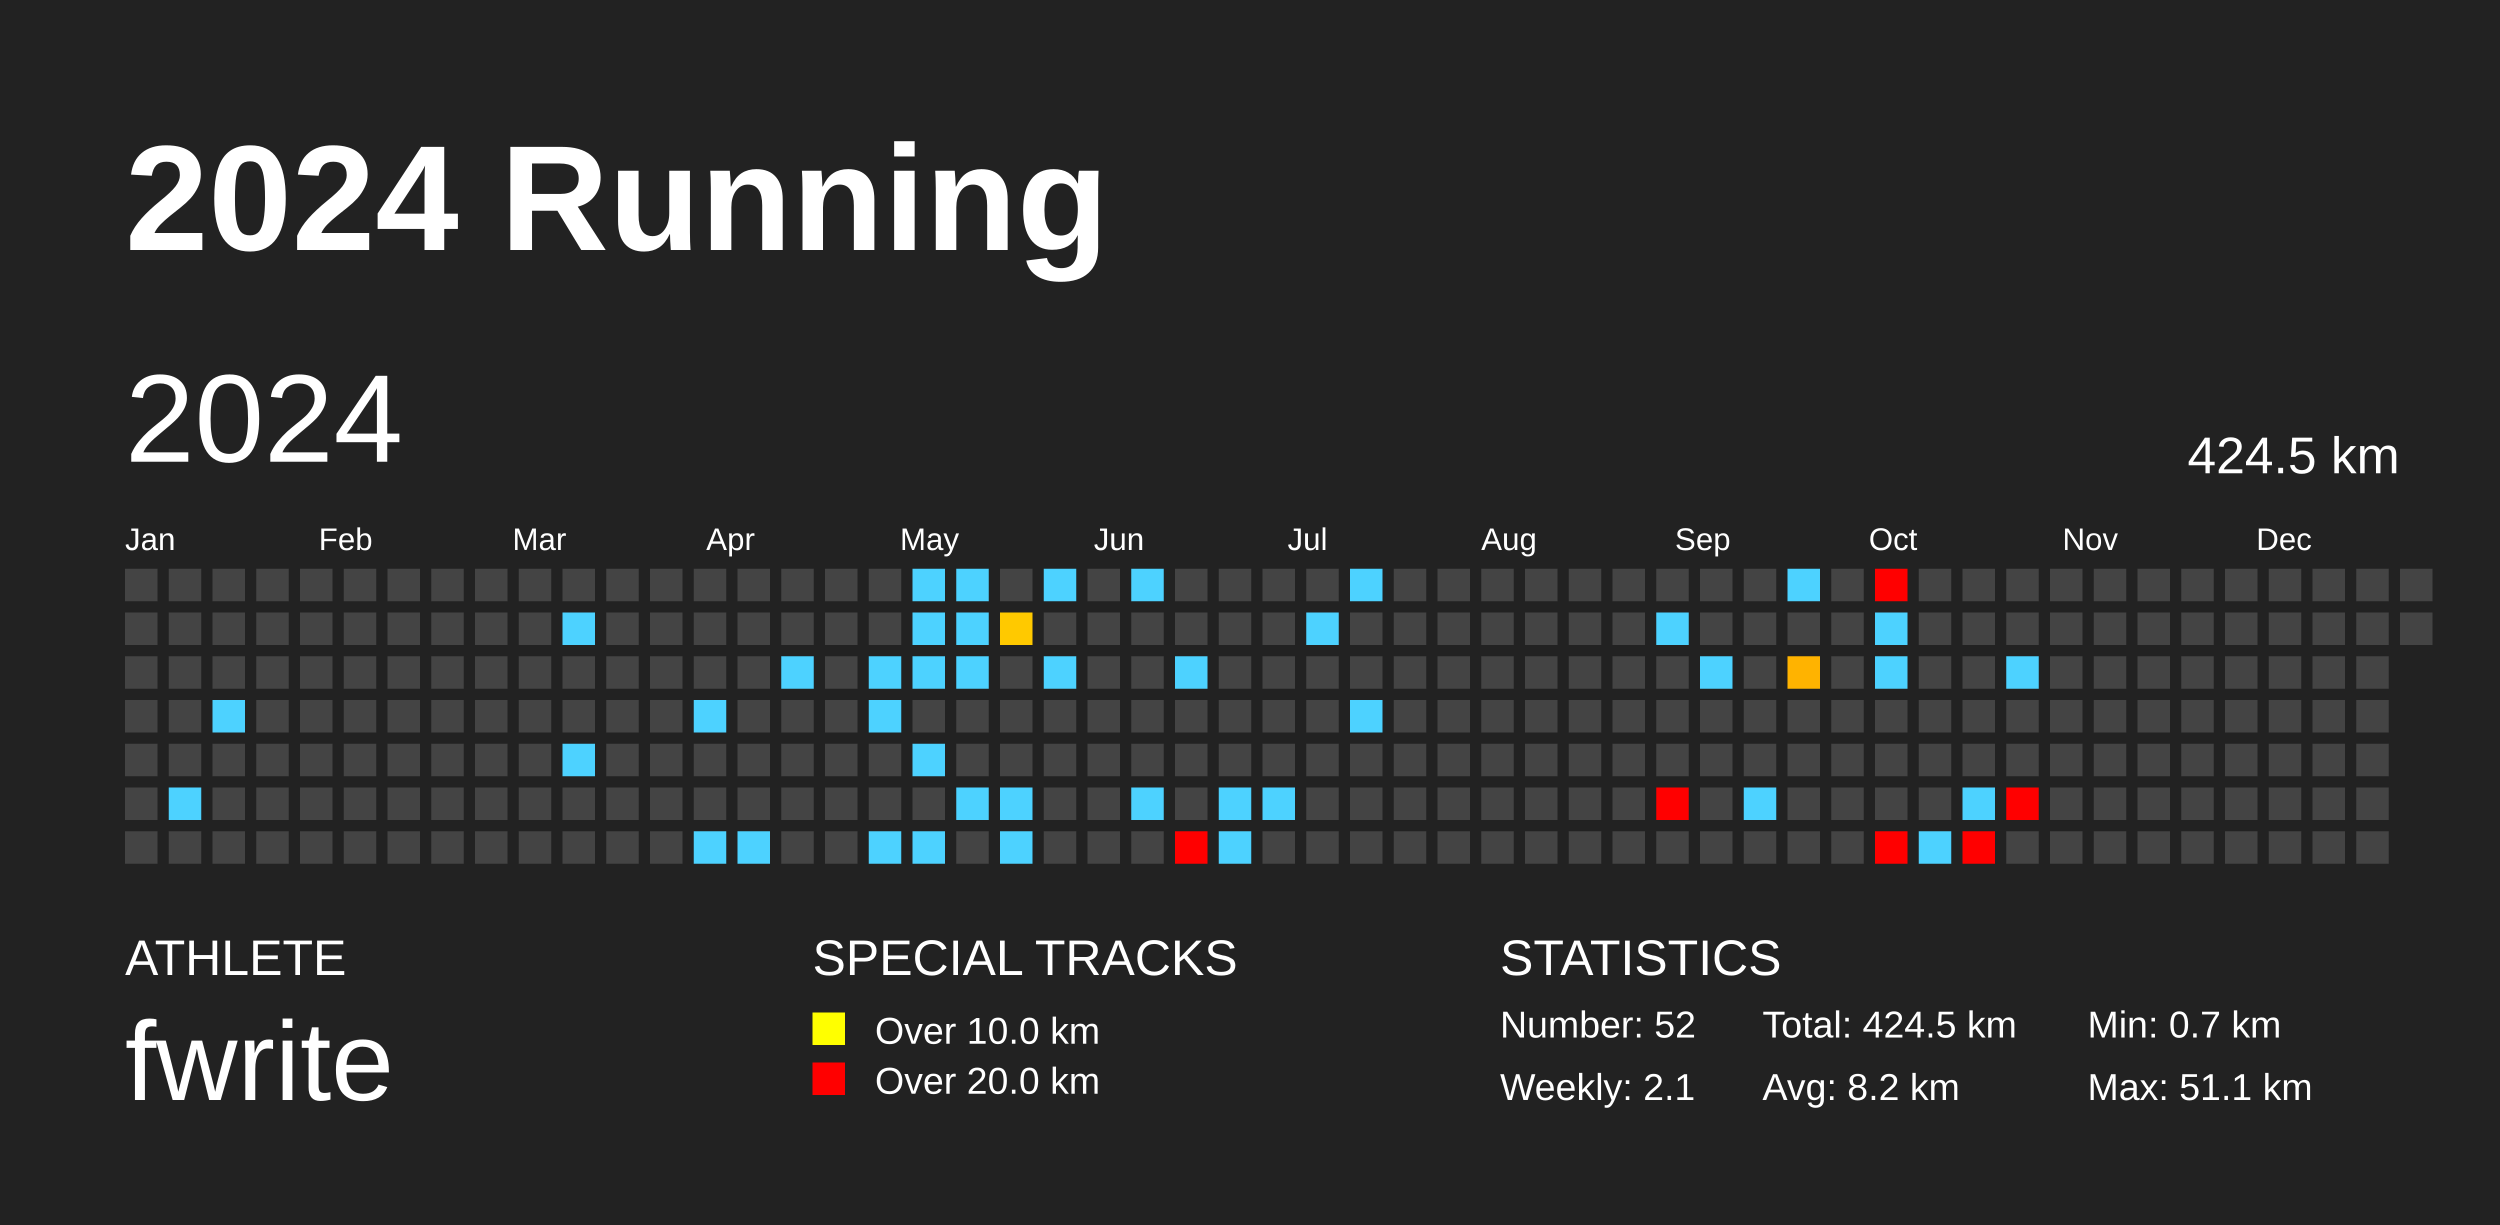
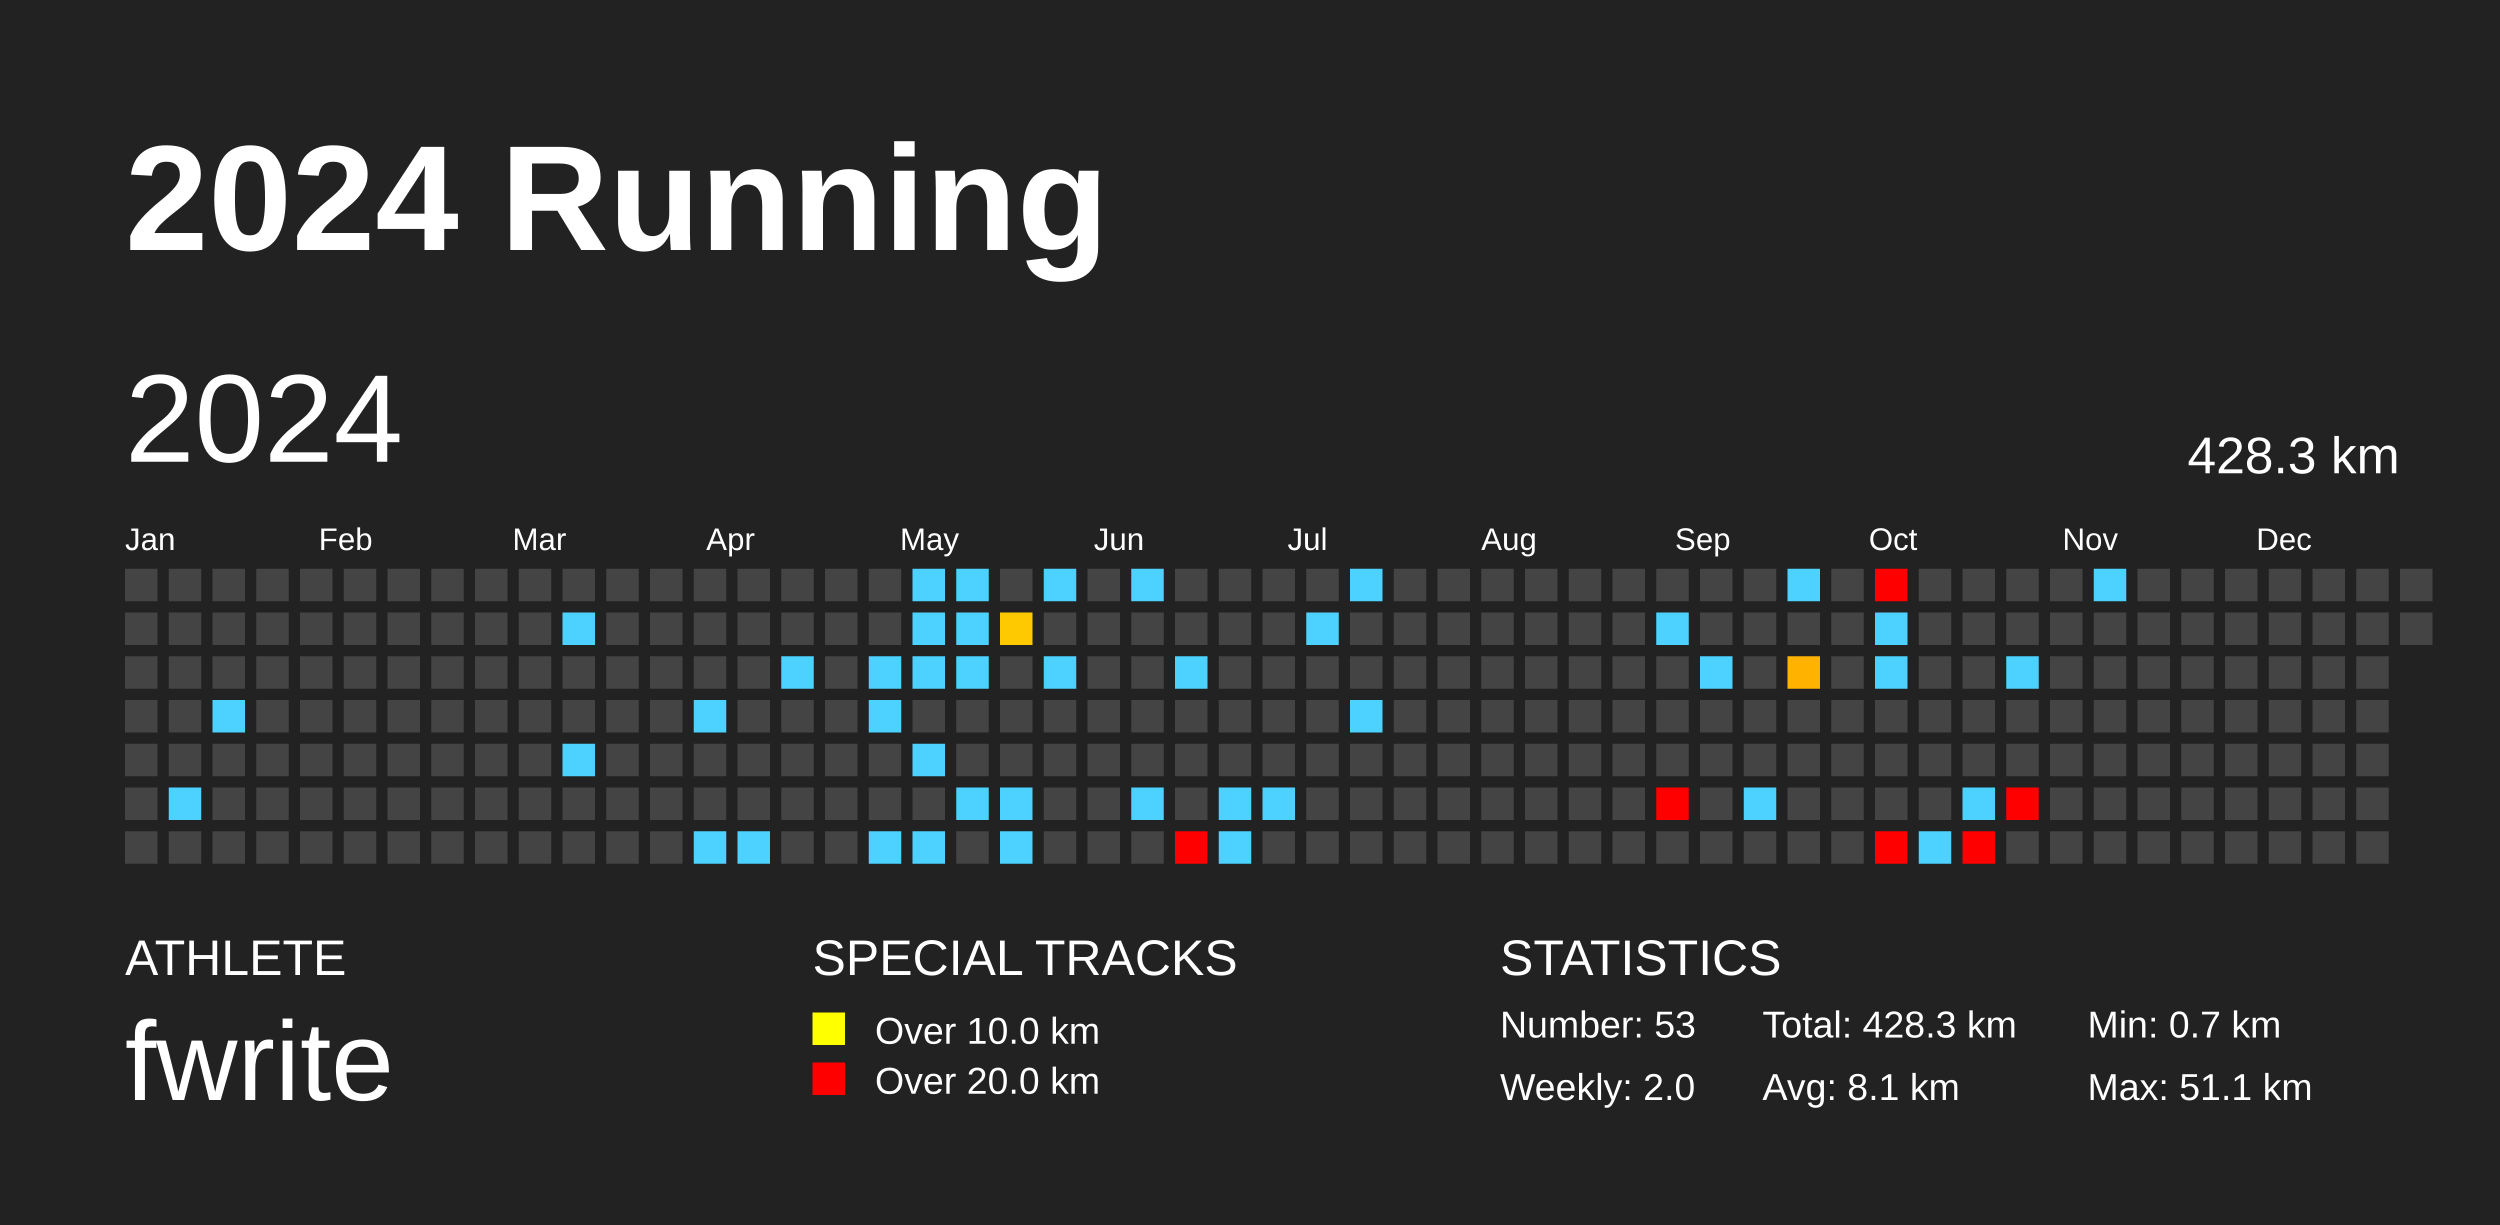
<svg xmlns="http://www.w3.org/2000/svg" baseProfile="full" height="98mm" version="1.1" viewBox="0,0,200,98" width="200mm">
  <defs />
  <rect fill="#222222" height="98" width="200" x="0" y="0" />
  <text fill="#FFFFFF" style="font-size:12px; font-family:Arial; font-weight:bold;" x="10" y="20">2024 Running</text>
  <text fill="#FFFFFF" style="font-size:4px; font-family:Arial" x="10" y="78">ATHLETE</text>
  <text fill="#FFFFFF" style="font-size:9px; font-family:Arial" x="10" y="88">fwrite</text>
  <text fill="#FFFFFF" style="font-size:4px; font-family:Arial" x="65" y="78">SPECIAL TRACKS</text>
  <rect fill="yellow" height="2.6" width="2.6" x="65" y="81" />
  <text fill="#FFFFFF" style="font-size:3px; font-family:Arial" x="70" y="83.5">Over 10.0 km</text>
  <rect fill="red" height="2.6" width="2.6" x="65" y="85" />
  <text fill="#FFFFFF" style="font-size:3px; font-family:Arial" x="70" y="87.5">Over 20.0 km</text>
  <text fill="#FFFFFF" style="font-size:4px; font-family:Arial" x="120" y="78">STATISTICS</text>
-   <text fill="#FFFFFF" style="font-size:3px; font-family:Arial" x="120" y="83">Number: 52</text>
-   <text fill="#FFFFFF" style="font-size:3px; font-family:Arial" x="120" y="88">Weekly: 2.1</text>
-   <text fill="#FFFFFF" style="font-size:3px; font-family:Arial" x="141" y="83">Total: 424.5 km</text>
-   <text fill="#FFFFFF" style="font-size:3px; font-family:Arial" x="141" y="88">Avg: 8.2 km</text>
+   <text fill="#FFFFFF" style="font-size:3px; font-family:Arial" x="120" y="83">Number: 53</text>
+   <text fill="#FFFFFF" style="font-size:3px; font-family:Arial" x="120" y="88">Weekly: 2.0</text>
+   <text fill="#FFFFFF" style="font-size:3px; font-family:Arial" x="141" y="83">Total: 428.3 km</text>
+   <text fill="#FFFFFF" style="font-size:3px; font-family:Arial" x="141" y="88">Avg: 8.1 km</text>
  <text fill="#FFFFFF" style="font-size:3px; font-family:Arial" x="167" y="83">Min: 0.7 km</text>
  <text fill="#FFFFFF" style="font-size:3px; font-family:Arial" x="167" y="88">Max: 51.1 km</text>
  <text dominant-baseline="hanging" fill="#FFFFFF" style="font-size:10.0px; font-family:Arial;" x="10" y="30">2024</text>
-   <text dominant-baseline="hanging" fill="#FFFFFF" style="font-size:4.125px; font-family:Arial;" x="175" y="35">424.5 km</text>
+   <text dominant-baseline="hanging" fill="#FFFFFF" style="font-size:4.125px; font-family:Arial;" x="175" y="35">428.3 km</text>
  <text fill="#FFFFFF" style="font-size:2.5px; font-family:Arial" x="10.0" y="44">Jan</text>
  <text fill="#FFFFFF" style="font-size:2.5px; font-family:Arial" x="25.5" y="44">Feb</text>
  <text fill="#FFFFFF" style="font-size:2.5px; font-family:Arial" x="41.0" y="44">Mar</text>
  <text fill="#FFFFFF" style="font-size:2.5px; font-family:Arial" x="56.5" y="44">Apr</text>
  <text fill="#FFFFFF" style="font-size:2.5px; font-family:Arial" x="72.0" y="44">May</text>
  <text fill="#FFFFFF" style="font-size:2.5px; font-family:Arial" x="87.5" y="44">Jun</text>
  <text fill="#FFFFFF" style="font-size:2.5px; font-family:Arial" x="103.0" y="44">Jul</text>
  <text fill="#FFFFFF" style="font-size:2.5px; font-family:Arial" x="118.5" y="44">Aug</text>
  <text fill="#FFFFFF" style="font-size:2.5px; font-family:Arial" x="134.0" y="44">Sep</text>
  <text fill="#FFFFFF" style="font-size:2.5px; font-family:Arial" x="149.5" y="44">Oct</text>
  <text fill="#FFFFFF" style="font-size:2.5px; font-family:Arial" x="165.0" y="44">Nov</text>
  <text fill="#FFFFFF" style="font-size:2.5px; font-family:Arial" x="180.5" y="44">Dec</text>
  <rect fill="#444444" height="2.6" width="2.6" x="10.0" y="45.5" />
  <rect fill="#444444" height="2.6" width="2.6" x="10.0" y="49.0" />
  <rect fill="#444444" height="2.6" width="2.6" x="10.0" y="52.5" />
  <rect fill="#444444" height="2.6" width="2.6" x="10.0" y="56.0" />
  <rect fill="#444444" height="2.6" width="2.6" x="10.0" y="59.5" />
  <rect fill="#444444" height="2.6" width="2.6" x="10.0" y="63.0" />
  <rect fill="#444444" height="2.6" width="2.6" x="10.0" y="66.5" />
  <rect fill="#444444" height="2.6" width="2.6" x="13.5" y="45.5" />
  <rect fill="#444444" height="2.6" width="2.6" x="13.5" y="49.0" />
  <rect fill="#444444" height="2.6" width="2.6" x="13.5" y="52.5" />
  <rect fill="#444444" height="2.6" width="2.6" x="13.5" y="56.0" />
  <rect fill="#444444" height="2.6" width="2.6" x="13.5" y="59.5" />
  <rect fill="#4dd2ff" height="2.6" width="2.6" x="13.5" y="63.0" />
  <rect fill="#444444" height="2.6" width="2.6" x="13.5" y="66.5" />
  <rect fill="#444444" height="2.6" width="2.6" x="17.0" y="45.5" />
  <rect fill="#444444" height="2.6" width="2.6" x="17.0" y="49.0" />
  <rect fill="#444444" height="2.6" width="2.6" x="17.0" y="52.5" />
  <rect fill="#4dd2ff" height="2.6" width="2.6" x="17.0" y="56.0" />
  <rect fill="#444444" height="2.6" width="2.6" x="17.0" y="59.5" />
  <rect fill="#444444" height="2.6" width="2.6" x="17.0" y="63.0" />
  <rect fill="#444444" height="2.6" width="2.6" x="17.0" y="66.5" />
  <rect fill="#444444" height="2.6" width="2.6" x="20.5" y="45.5" />
  <rect fill="#444444" height="2.6" width="2.6" x="20.5" y="49.0" />
  <rect fill="#444444" height="2.6" width="2.6" x="20.5" y="52.5" />
  <rect fill="#444444" height="2.6" width="2.6" x="20.5" y="56.0" />
  <rect fill="#444444" height="2.6" width="2.6" x="20.5" y="59.5" />
  <rect fill="#444444" height="2.6" width="2.6" x="20.5" y="63.0" />
  <rect fill="#444444" height="2.6" width="2.6" x="20.5" y="66.5" />
  <rect fill="#444444" height="2.6" width="2.6" x="24.0" y="45.5" />
  <rect fill="#444444" height="2.6" width="2.6" x="24.0" y="49.0" />
  <rect fill="#444444" height="2.6" width="2.6" x="24.0" y="52.5" />
  <rect fill="#444444" height="2.6" width="2.6" x="24.0" y="56.0" />
  <rect fill="#444444" height="2.6" width="2.6" x="24.0" y="59.5" />
  <rect fill="#444444" height="2.6" width="2.6" x="24.0" y="63.0" />
  <rect fill="#444444" height="2.6" width="2.6" x="24.0" y="66.5" />
  <rect fill="#444444" height="2.6" width="2.6" x="27.5" y="45.5" />
  <rect fill="#444444" height="2.6" width="2.6" x="27.5" y="49.0" />
  <rect fill="#444444" height="2.6" width="2.6" x="27.5" y="52.5" />
  <rect fill="#444444" height="2.6" width="2.6" x="27.5" y="56.0" />
  <rect fill="#444444" height="2.6" width="2.6" x="27.5" y="59.5" />
  <rect fill="#444444" height="2.6" width="2.6" x="27.5" y="63.0" />
  <rect fill="#444444" height="2.6" width="2.6" x="27.5" y="66.5" />
  <rect fill="#444444" height="2.6" width="2.6" x="31.0" y="45.5" />
  <rect fill="#444444" height="2.6" width="2.6" x="31.0" y="49.0" />
  <rect fill="#444444" height="2.6" width="2.6" x="31.0" y="52.5" />
  <rect fill="#444444" height="2.6" width="2.6" x="31.0" y="56.0" />
  <rect fill="#444444" height="2.6" width="2.6" x="31.0" y="59.5" />
  <rect fill="#444444" height="2.6" width="2.6" x="31.0" y="63.0" />
  <rect fill="#444444" height="2.6" width="2.6" x="31.0" y="66.5" />
  <rect fill="#444444" height="2.6" width="2.6" x="34.5" y="45.5" />
  <rect fill="#444444" height="2.6" width="2.6" x="34.5" y="49.0" />
  <rect fill="#444444" height="2.6" width="2.6" x="34.5" y="52.5" />
  <rect fill="#444444" height="2.6" width="2.6" x="34.5" y="56.0" />
  <rect fill="#444444" height="2.6" width="2.6" x="34.5" y="59.5" />
  <rect fill="#444444" height="2.6" width="2.6" x="34.5" y="63.0" />
  <rect fill="#444444" height="2.6" width="2.6" x="34.5" y="66.5" />
  <rect fill="#444444" height="2.6" width="2.6" x="38.0" y="45.5" />
  <rect fill="#444444" height="2.6" width="2.6" x="38.0" y="49.0" />
  <rect fill="#444444" height="2.6" width="2.6" x="38.0" y="52.5" />
  <rect fill="#444444" height="2.6" width="2.6" x="38.0" y="56.0" />
  <rect fill="#444444" height="2.6" width="2.6" x="38.0" y="59.5" />
  <rect fill="#444444" height="2.6" width="2.6" x="38.0" y="63.0" />
  <rect fill="#444444" height="2.6" width="2.6" x="38.0" y="66.5" />
  <rect fill="#444444" height="2.6" width="2.6" x="41.5" y="45.5" />
  <rect fill="#444444" height="2.6" width="2.6" x="41.5" y="49.0" />
  <rect fill="#444444" height="2.6" width="2.6" x="41.5" y="52.5" />
  <rect fill="#444444" height="2.6" width="2.6" x="41.5" y="56.0" />
  <rect fill="#444444" height="2.6" width="2.6" x="41.5" y="59.5" />
  <rect fill="#444444" height="2.6" width="2.6" x="41.5" y="63.0" />
  <rect fill="#444444" height="2.6" width="2.6" x="41.5" y="66.5" />
  <rect fill="#444444" height="2.6" width="2.6" x="45.0" y="45.5" />
  <rect fill="#4dd2ff" height="2.6" width="2.6" x="45.0" y="49.0" />
  <rect fill="#444444" height="2.6" width="2.6" x="45.0" y="52.5" />
  <rect fill="#444444" height="2.6" width="2.6" x="45.0" y="56.0" />
  <rect fill="#4dd2ff" height="2.6" width="2.6" x="45.0" y="59.5" />
  <rect fill="#444444" height="2.6" width="2.6" x="45.0" y="63.0" />
  <rect fill="#444444" height="2.6" width="2.6" x="45.0" y="66.5" />
  <rect fill="#444444" height="2.6" width="2.6" x="48.5" y="45.5" />
  <rect fill="#444444" height="2.6" width="2.6" x="48.5" y="49.0" />
  <rect fill="#444444" height="2.6" width="2.6" x="48.5" y="52.5" />
  <rect fill="#444444" height="2.6" width="2.6" x="48.5" y="56.0" />
  <rect fill="#444444" height="2.6" width="2.6" x="48.5" y="59.5" />
  <rect fill="#444444" height="2.6" width="2.6" x="48.5" y="63.0" />
  <rect fill="#444444" height="2.6" width="2.6" x="48.5" y="66.5" />
  <rect fill="#444444" height="2.6" width="2.6" x="52.0" y="45.5" />
  <rect fill="#444444" height="2.6" width="2.6" x="52.0" y="49.0" />
  <rect fill="#444444" height="2.6" width="2.6" x="52.0" y="52.5" />
  <rect fill="#444444" height="2.6" width="2.6" x="52.0" y="56.0" />
  <rect fill="#444444" height="2.6" width="2.6" x="52.0" y="59.5" />
  <rect fill="#444444" height="2.6" width="2.6" x="52.0" y="63.0" />
  <rect fill="#444444" height="2.6" width="2.6" x="52.0" y="66.5" />
  <rect fill="#444444" height="2.6" width="2.6" x="55.5" y="45.5" />
  <rect fill="#444444" height="2.6" width="2.6" x="55.5" y="49.0" />
  <rect fill="#444444" height="2.6" width="2.6" x="55.5" y="52.5" />
  <rect fill="#4dd2ff" height="2.6" width="2.6" x="55.5" y="56.0" />
  <rect fill="#444444" height="2.6" width="2.6" x="55.5" y="59.5" />
  <rect fill="#444444" height="2.6" width="2.6" x="55.5" y="63.0" />
  <rect fill="#4dd2ff" height="2.6" width="2.6" x="55.5" y="66.5" />
  <rect fill="#444444" height="2.6" width="2.6" x="59.0" y="45.5" />
  <rect fill="#444444" height="2.6" width="2.6" x="59.0" y="49.0" />
  <rect fill="#444444" height="2.6" width="2.6" x="59.0" y="52.5" />
  <rect fill="#444444" height="2.6" width="2.6" x="59.0" y="56.0" />
  <rect fill="#444444" height="2.6" width="2.6" x="59.0" y="59.5" />
  <rect fill="#444444" height="2.6" width="2.6" x="59.0" y="63.0" />
  <rect fill="#4dd2ff" height="2.6" width="2.6" x="59.0" y="66.5" />
  <rect fill="#444444" height="2.6" width="2.6" x="62.5" y="45.5" />
  <rect fill="#444444" height="2.6" width="2.6" x="62.5" y="49.0" />
  <rect fill="#4dd2ff" height="2.6" width="2.6" x="62.5" y="52.5" />
  <rect fill="#444444" height="2.6" width="2.6" x="62.5" y="56.0" />
  <rect fill="#444444" height="2.6" width="2.6" x="62.5" y="59.5" />
  <rect fill="#444444" height="2.6" width="2.6" x="62.5" y="63.0" />
  <rect fill="#444444" height="2.6" width="2.6" x="62.5" y="66.5" />
  <rect fill="#444444" height="2.6" width="2.6" x="66.0" y="45.5" />
  <rect fill="#444444" height="2.6" width="2.6" x="66.0" y="49.0" />
  <rect fill="#444444" height="2.6" width="2.6" x="66.0" y="52.5" />
  <rect fill="#444444" height="2.6" width="2.6" x="66.0" y="56.0" />
  <rect fill="#444444" height="2.6" width="2.6" x="66.0" y="59.5" />
  <rect fill="#444444" height="2.6" width="2.6" x="66.0" y="63.0" />
  <rect fill="#444444" height="2.6" width="2.6" x="66.0" y="66.5" />
  <rect fill="#444444" height="2.6" width="2.6" x="69.5" y="45.5" />
  <rect fill="#444444" height="2.6" width="2.6" x="69.5" y="49.0" />
  <rect fill="#4dd2ff" height="2.6" width="2.6" x="69.5" y="52.5" />
  <rect fill="#4dd2ff" height="2.6" width="2.6" x="69.5" y="56.0" />
  <rect fill="#444444" height="2.6" width="2.6" x="69.5" y="59.5" />
  <rect fill="#444444" height="2.6" width="2.6" x="69.5" y="63.0" />
  <rect fill="#4dd2ff" height="2.6" width="2.6" x="69.5" y="66.5" />
  <rect fill="#4dd2ff" height="2.6" width="2.6" x="73.0" y="45.5" />
  <rect fill="#4dd2ff" height="2.6" width="2.6" x="73.0" y="49.0" />
  <rect fill="#4dd2ff" height="2.6" width="2.6" x="73.0" y="52.5" />
  <rect fill="#444444" height="2.6" width="2.6" x="73.0" y="56.0" />
  <rect fill="#4dd2ff" height="2.6" width="2.6" x="73.0" y="59.5" />
  <rect fill="#444444" height="2.6" width="2.6" x="73.0" y="63.0" />
  <rect fill="#4dd2ff" height="2.6" width="2.6" x="73.0" y="66.5" />
  <rect fill="#4dd2ff" height="2.6" width="2.6" x="76.5" y="45.5" />
  <rect fill="#4dd2ff" height="2.6" width="2.6" x="76.5" y="49.0" />
  <rect fill="#4dd2ff" height="2.6" width="2.6" x="76.5" y="52.5" />
  <rect fill="#444444" height="2.6" width="2.6" x="76.5" y="56.0" />
  <rect fill="#444444" height="2.6" width="2.6" x="76.5" y="59.5" />
  <rect fill="#4dd2ff" height="2.6" width="2.6" x="76.5" y="63.0" />
  <rect fill="#444444" height="2.6" width="2.6" x="76.5" y="66.5" />
  <rect fill="#444444" height="2.6" width="2.6" x="80.0" y="45.5" />
  <rect fill="#ffc900" height="2.6" width="2.6" x="80.0" y="49.0" />
  <rect fill="#444444" height="2.6" width="2.6" x="80.0" y="52.5" />
  <rect fill="#444444" height="2.6" width="2.6" x="80.0" y="56.0" />
  <rect fill="#444444" height="2.6" width="2.6" x="80.0" y="59.5" />
  <rect fill="#4dd2ff" height="2.6" width="2.6" x="80.0" y="63.0" />
  <rect fill="#4dd2ff" height="2.6" width="2.6" x="80.0" y="66.5" />
  <rect fill="#4dd2ff" height="2.6" width="2.6" x="83.5" y="45.5" />
  <rect fill="#444444" height="2.6" width="2.6" x="83.5" y="49.0" />
  <rect fill="#4dd2ff" height="2.6" width="2.6" x="83.5" y="52.5" />
  <rect fill="#444444" height="2.6" width="2.6" x="83.5" y="56.0" />
  <rect fill="#444444" height="2.6" width="2.6" x="83.5" y="59.5" />
  <rect fill="#444444" height="2.6" width="2.6" x="83.5" y="63.0" />
  <rect fill="#444444" height="2.6" width="2.6" x="83.5" y="66.5" />
  <rect fill="#444444" height="2.6" width="2.6" x="87.0" y="45.5" />
  <rect fill="#444444" height="2.6" width="2.6" x="87.0" y="49.0" />
  <rect fill="#444444" height="2.6" width="2.6" x="87.0" y="52.5" />
  <rect fill="#444444" height="2.6" width="2.6" x="87.0" y="56.0" />
  <rect fill="#444444" height="2.6" width="2.6" x="87.0" y="59.5" />
  <rect fill="#444444" height="2.6" width="2.6" x="87.0" y="63.0" />
  <rect fill="#444444" height="2.6" width="2.6" x="87.0" y="66.5" />
  <rect fill="#4dd2ff" height="2.6" width="2.6" x="90.5" y="45.5" />
  <rect fill="#444444" height="2.6" width="2.6" x="90.5" y="49.0" />
  <rect fill="#444444" height="2.6" width="2.6" x="90.5" y="52.5" />
  <rect fill="#444444" height="2.6" width="2.6" x="90.5" y="56.0" />
  <rect fill="#444444" height="2.6" width="2.6" x="90.5" y="59.5" />
  <rect fill="#4dd2ff" height="2.6" width="2.6" x="90.5" y="63.0" />
  <rect fill="#444444" height="2.6" width="2.6" x="90.5" y="66.5" />
  <rect fill="#444444" height="2.6" width="2.6" x="94.0" y="45.5" />
  <rect fill="#444444" height="2.6" width="2.6" x="94.0" y="49.0" />
  <rect fill="#4dd2ff" height="2.6" width="2.6" x="94.0" y="52.5" />
  <rect fill="#444444" height="2.6" width="2.6" x="94.0" y="56.0" />
  <rect fill="#444444" height="2.6" width="2.6" x="94.0" y="59.5" />
  <rect fill="#444444" height="2.6" width="2.6" x="94.0" y="63.0" />
  <rect fill="red" height="2.6" width="2.6" x="94.0" y="66.5" />
  <rect fill="#444444" height="2.6" width="2.6" x="97.5" y="45.5" />
  <rect fill="#444444" height="2.6" width="2.6" x="97.5" y="49.0" />
  <rect fill="#444444" height="2.6" width="2.6" x="97.5" y="52.5" />
  <rect fill="#444444" height="2.6" width="2.6" x="97.5" y="56.0" />
  <rect fill="#444444" height="2.6" width="2.6" x="97.5" y="59.5" />
  <rect fill="#4dd2ff" height="2.6" width="2.6" x="97.5" y="63.0" />
  <rect fill="#4dd2ff" height="2.6" width="2.6" x="97.5" y="66.5" />
  <rect fill="#444444" height="2.6" width="2.6" x="101.0" y="45.5" />
  <rect fill="#444444" height="2.6" width="2.6" x="101.0" y="49.0" />
  <rect fill="#444444" height="2.6" width="2.6" x="101.0" y="52.5" />
  <rect fill="#444444" height="2.6" width="2.6" x="101.0" y="56.0" />
  <rect fill="#444444" height="2.6" width="2.6" x="101.0" y="59.5" />
  <rect fill="#4dd2ff" height="2.6" width="2.6" x="101.0" y="63.0" />
  <rect fill="#444444" height="2.6" width="2.6" x="101.0" y="66.5" />
  <rect fill="#444444" height="2.6" width="2.6" x="104.5" y="45.5" />
  <rect fill="#4dd2ff" height="2.6" width="2.6" x="104.5" y="49.0" />
  <rect fill="#444444" height="2.6" width="2.6" x="104.5" y="52.5" />
  <rect fill="#444444" height="2.6" width="2.6" x="104.5" y="56.0" />
  <rect fill="#444444" height="2.6" width="2.6" x="104.5" y="59.5" />
  <rect fill="#444444" height="2.6" width="2.6" x="104.5" y="63.0" />
  <rect fill="#444444" height="2.6" width="2.6" x="104.5" y="66.5" />
  <rect fill="#4dd2ff" height="2.6" width="2.6" x="108.0" y="45.5" />
  <rect fill="#444444" height="2.6" width="2.6" x="108.0" y="49.0" />
  <rect fill="#444444" height="2.6" width="2.6" x="108.0" y="52.5" />
  <rect fill="#4dd2ff" height="2.6" width="2.6" x="108.0" y="56.0" />
  <rect fill="#444444" height="2.6" width="2.6" x="108.0" y="59.5" />
  <rect fill="#444444" height="2.6" width="2.6" x="108.0" y="63.0" />
  <rect fill="#444444" height="2.6" width="2.6" x="108.0" y="66.5" />
  <rect fill="#444444" height="2.6" width="2.6" x="111.5" y="45.5" />
  <rect fill="#444444" height="2.6" width="2.6" x="111.5" y="49.0" />
  <rect fill="#444444" height="2.6" width="2.6" x="111.5" y="52.5" />
  <rect fill="#444444" height="2.6" width="2.6" x="111.5" y="56.0" />
  <rect fill="#444444" height="2.6" width="2.6" x="111.5" y="59.5" />
  <rect fill="#444444" height="2.6" width="2.6" x="111.5" y="63.0" />
  <rect fill="#444444" height="2.6" width="2.6" x="111.5" y="66.5" />
  <rect fill="#444444" height="2.6" width="2.6" x="115.0" y="45.5" />
  <rect fill="#444444" height="2.6" width="2.6" x="115.0" y="49.0" />
  <rect fill="#444444" height="2.6" width="2.6" x="115.0" y="52.5" />
  <rect fill="#444444" height="2.6" width="2.6" x="115.0" y="56.0" />
  <rect fill="#444444" height="2.6" width="2.6" x="115.0" y="59.5" />
  <rect fill="#444444" height="2.6" width="2.6" x="115.0" y="63.0" />
  <rect fill="#444444" height="2.6" width="2.6" x="115.0" y="66.5" />
  <rect fill="#444444" height="2.6" width="2.6" x="118.5" y="45.5" />
  <rect fill="#444444" height="2.6" width="2.6" x="118.5" y="49.0" />
  <rect fill="#444444" height="2.6" width="2.6" x="118.5" y="52.5" />
  <rect fill="#444444" height="2.6" width="2.6" x="118.5" y="56.0" />
  <rect fill="#444444" height="2.6" width="2.6" x="118.5" y="59.5" />
  <rect fill="#444444" height="2.6" width="2.6" x="118.5" y="63.0" />
  <rect fill="#444444" height="2.6" width="2.6" x="118.5" y="66.5" />
  <rect fill="#444444" height="2.6" width="2.6" x="122.0" y="45.5" />
  <rect fill="#444444" height="2.6" width="2.6" x="122.0" y="49.0" />
  <rect fill="#444444" height="2.6" width="2.6" x="122.0" y="52.5" />
  <rect fill="#444444" height="2.6" width="2.6" x="122.0" y="56.0" />
  <rect fill="#444444" height="2.6" width="2.6" x="122.0" y="59.5" />
  <rect fill="#444444" height="2.6" width="2.6" x="122.0" y="63.0" />
  <rect fill="#444444" height="2.6" width="2.6" x="122.0" y="66.5" />
  <rect fill="#444444" height="2.6" width="2.6" x="125.5" y="45.5" />
  <rect fill="#444444" height="2.6" width="2.6" x="125.5" y="49.0" />
  <rect fill="#444444" height="2.6" width="2.6" x="125.5" y="52.5" />
  <rect fill="#444444" height="2.6" width="2.6" x="125.5" y="56.0" />
  <rect fill="#444444" height="2.6" width="2.6" x="125.5" y="59.5" />
  <rect fill="#444444" height="2.6" width="2.6" x="125.5" y="63.0" />
  <rect fill="#444444" height="2.6" width="2.6" x="125.5" y="66.5" />
  <rect fill="#444444" height="2.6" width="2.6" x="129.0" y="45.5" />
  <rect fill="#444444" height="2.6" width="2.6" x="129.0" y="49.0" />
  <rect fill="#444444" height="2.6" width="2.6" x="129.0" y="52.5" />
  <rect fill="#444444" height="2.6" width="2.6" x="129.0" y="56.0" />
  <rect fill="#444444" height="2.6" width="2.6" x="129.0" y="59.5" />
  <rect fill="#444444" height="2.6" width="2.6" x="129.0" y="63.0" />
  <rect fill="#444444" height="2.6" width="2.6" x="129.0" y="66.5" />
  <rect fill="#444444" height="2.6" width="2.6" x="132.5" y="45.5" />
  <rect fill="#4dd2ff" height="2.6" width="2.6" x="132.5" y="49.0" />
  <rect fill="#444444" height="2.6" width="2.6" x="132.5" y="52.5" />
  <rect fill="#444444" height="2.6" width="2.6" x="132.5" y="56.0" />
  <rect fill="#444444" height="2.6" width="2.6" x="132.5" y="59.5" />
  <rect fill="red" height="2.6" width="2.6" x="132.5" y="63.0" />
  <rect fill="#444444" height="2.6" width="2.6" x="132.5" y="66.5" />
  <rect fill="#444444" height="2.6" width="2.6" x="136.0" y="45.5" />
  <rect fill="#444444" height="2.6" width="2.6" x="136.0" y="49.0" />
  <rect fill="#4dd2ff" height="2.6" width="2.6" x="136.0" y="52.5" />
  <rect fill="#444444" height="2.6" width="2.6" x="136.0" y="56.0" />
  <rect fill="#444444" height="2.6" width="2.6" x="136.0" y="59.5" />
  <rect fill="#444444" height="2.6" width="2.6" x="136.0" y="63.0" />
  <rect fill="#444444" height="2.6" width="2.6" x="136.0" y="66.5" />
  <rect fill="#444444" height="2.6" width="2.6" x="139.5" y="45.5" />
  <rect fill="#444444" height="2.6" width="2.6" x="139.5" y="49.0" />
  <rect fill="#444444" height="2.6" width="2.6" x="139.5" y="52.5" />
  <rect fill="#444444" height="2.6" width="2.6" x="139.5" y="56.0" />
  <rect fill="#444444" height="2.6" width="2.6" x="139.5" y="59.5" />
  <rect fill="#4dd2ff" height="2.6" width="2.6" x="139.5" y="63.0" />
  <rect fill="#444444" height="2.6" width="2.6" x="139.5" y="66.5" />
  <rect fill="#4dd2ff" height="2.6" width="2.6" x="143.0" y="45.5" />
  <rect fill="#444444" height="2.6" width="2.6" x="143.0" y="49.0" />
  <rect fill="#ffb300" height="2.6" width="2.6" x="143.0" y="52.5" />
  <rect fill="#444444" height="2.6" width="2.6" x="143.0" y="56.0" />
  <rect fill="#444444" height="2.6" width="2.6" x="143.0" y="59.5" />
  <rect fill="#444444" height="2.6" width="2.6" x="143.0" y="63.0" />
  <rect fill="#444444" height="2.6" width="2.6" x="143.0" y="66.5" />
  <rect fill="#444444" height="2.6" width="2.6" x="146.5" y="45.5" />
  <rect fill="#444444" height="2.6" width="2.6" x="146.5" y="49.0" />
  <rect fill="#444444" height="2.6" width="2.6" x="146.5" y="52.5" />
  <rect fill="#444444" height="2.6" width="2.6" x="146.5" y="56.0" />
  <rect fill="#444444" height="2.6" width="2.6" x="146.5" y="59.5" />
  <rect fill="#444444" height="2.6" width="2.6" x="146.5" y="63.0" />
  <rect fill="#444444" height="2.6" width="2.6" x="146.5" y="66.5" />
  <rect fill="red" height="2.6" width="2.6" x="150.0" y="45.5" />
  <rect fill="#4dd2ff" height="2.6" width="2.6" x="150.0" y="49.0" />
  <rect fill="#4dd2ff" height="2.6" width="2.6" x="150.0" y="52.5" />
  <rect fill="#444444" height="2.6" width="2.6" x="150.0" y="56.0" />
  <rect fill="#444444" height="2.6" width="2.6" x="150.0" y="59.5" />
  <rect fill="#444444" height="2.6" width="2.6" x="150.0" y="63.0" />
  <rect fill="red" height="2.6" width="2.6" x="150.0" y="66.5" />
  <rect fill="#444444" height="2.6" width="2.6" x="153.5" y="45.5" />
  <rect fill="#444444" height="2.6" width="2.6" x="153.5" y="49.0" />
  <rect fill="#444444" height="2.6" width="2.6" x="153.5" y="52.5" />
  <rect fill="#444444" height="2.6" width="2.6" x="153.5" y="56.0" />
  <rect fill="#444444" height="2.6" width="2.6" x="153.5" y="59.5" />
  <rect fill="#444444" height="2.6" width="2.6" x="153.5" y="63.0" />
  <rect fill="#4dd2ff" height="2.6" width="2.6" x="153.5" y="66.5" />
  <rect fill="#444444" height="2.6" width="2.6" x="157.0" y="45.5" />
  <rect fill="#444444" height="2.6" width="2.6" x="157.0" y="49.0" />
  <rect fill="#444444" height="2.6" width="2.6" x="157.0" y="52.5" />
  <rect fill="#444444" height="2.6" width="2.6" x="157.0" y="56.0" />
  <rect fill="#444444" height="2.6" width="2.6" x="157.0" y="59.5" />
  <rect fill="#4dd2ff" height="2.6" width="2.6" x="157.0" y="63.0" />
  <rect fill="red" height="2.6" width="2.6" x="157.0" y="66.5" />
  <rect fill="#444444" height="2.6" width="2.6" x="160.5" y="45.5" />
  <rect fill="#444444" height="2.6" width="2.6" x="160.5" y="49.0" />
  <rect fill="#4dd2ff" height="2.6" width="2.6" x="160.5" y="52.5" />
  <rect fill="#444444" height="2.6" width="2.6" x="160.5" y="56.0" />
  <rect fill="#444444" height="2.6" width="2.6" x="160.5" y="59.5" />
  <rect fill="red" height="2.6" width="2.6" x="160.5" y="63.0" />
  <rect fill="#444444" height="2.6" width="2.6" x="160.5" y="66.5" />
  <rect fill="#444444" height="2.6" width="2.6" x="164.0" y="45.5" />
  <rect fill="#444444" height="2.6" width="2.6" x="164.0" y="49.0" />
  <rect fill="#444444" height="2.6" width="2.6" x="164.0" y="52.5" />
  <rect fill="#444444" height="2.6" width="2.6" x="164.0" y="56.0" />
  <rect fill="#444444" height="2.6" width="2.6" x="164.0" y="59.5" />
  <rect fill="#444444" height="2.6" width="2.6" x="164.0" y="63.0" />
  <rect fill="#444444" height="2.6" width="2.6" x="164.0" y="66.5" />
-   <rect fill="#444444" height="2.6" width="2.6" x="167.5" y="45.5" />
+   <rect fill="#4dd2ff" height="2.6" width="2.6" x="167.5" y="45.5" />
  <rect fill="#444444" height="2.6" width="2.6" x="167.5" y="49.0" />
  <rect fill="#444444" height="2.6" width="2.6" x="167.5" y="52.5" />
  <rect fill="#444444" height="2.6" width="2.6" x="167.5" y="56.0" />
  <rect fill="#444444" height="2.6" width="2.6" x="167.5" y="59.5" />
  <rect fill="#444444" height="2.6" width="2.6" x="167.5" y="63.0" />
  <rect fill="#444444" height="2.6" width="2.6" x="167.5" y="66.5" />
  <rect fill="#444444" height="2.6" width="2.6" x="171.0" y="45.5" />
  <rect fill="#444444" height="2.6" width="2.6" x="171.0" y="49.0" />
  <rect fill="#444444" height="2.6" width="2.6" x="171.0" y="52.5" />
  <rect fill="#444444" height="2.6" width="2.6" x="171.0" y="56.0" />
  <rect fill="#444444" height="2.6" width="2.6" x="171.0" y="59.5" />
  <rect fill="#444444" height="2.6" width="2.6" x="171.0" y="63.0" />
  <rect fill="#444444" height="2.6" width="2.6" x="171.0" y="66.5" />
  <rect fill="#444444" height="2.6" width="2.6" x="174.5" y="45.5" />
  <rect fill="#444444" height="2.6" width="2.6" x="174.5" y="49.0" />
  <rect fill="#444444" height="2.6" width="2.6" x="174.5" y="52.5" />
  <rect fill="#444444" height="2.6" width="2.6" x="174.5" y="56.0" />
  <rect fill="#444444" height="2.6" width="2.6" x="174.5" y="59.5" />
  <rect fill="#444444" height="2.6" width="2.6" x="174.5" y="63.0" />
  <rect fill="#444444" height="2.6" width="2.6" x="174.5" y="66.5" />
  <rect fill="#444444" height="2.6" width="2.6" x="178.0" y="45.5" />
  <rect fill="#444444" height="2.6" width="2.6" x="178.0" y="49.0" />
  <rect fill="#444444" height="2.6" width="2.6" x="178.0" y="52.5" />
  <rect fill="#444444" height="2.6" width="2.6" x="178.0" y="56.0" />
  <rect fill="#444444" height="2.6" width="2.6" x="178.0" y="59.5" />
  <rect fill="#444444" height="2.6" width="2.6" x="178.0" y="63.0" />
  <rect fill="#444444" height="2.6" width="2.6" x="178.0" y="66.5" />
  <rect fill="#444444" height="2.6" width="2.6" x="181.5" y="45.5" />
  <rect fill="#444444" height="2.6" width="2.6" x="181.5" y="49.0" />
  <rect fill="#444444" height="2.6" width="2.6" x="181.5" y="52.5" />
  <rect fill="#444444" height="2.6" width="2.6" x="181.5" y="56.0" />
  <rect fill="#444444" height="2.6" width="2.6" x="181.5" y="59.5" />
  <rect fill="#444444" height="2.6" width="2.6" x="181.5" y="63.0" />
  <rect fill="#444444" height="2.6" width="2.6" x="181.5" y="66.5" />
  <rect fill="#444444" height="2.6" width="2.6" x="185.0" y="45.5" />
  <rect fill="#444444" height="2.6" width="2.6" x="185.0" y="49.0" />
  <rect fill="#444444" height="2.6" width="2.6" x="185.0" y="52.5" />
  <rect fill="#444444" height="2.6" width="2.6" x="185.0" y="56.0" />
  <rect fill="#444444" height="2.6" width="2.6" x="185.0" y="59.5" />
  <rect fill="#444444" height="2.6" width="2.6" x="185.0" y="63.0" />
  <rect fill="#444444" height="2.6" width="2.6" x="185.0" y="66.5" />
  <rect fill="#444444" height="2.6" width="2.6" x="188.5" y="45.5" />
  <rect fill="#444444" height="2.6" width="2.6" x="188.5" y="49.0" />
  <rect fill="#444444" height="2.6" width="2.6" x="188.5" y="52.5" />
  <rect fill="#444444" height="2.6" width="2.6" x="188.5" y="56.0" />
  <rect fill="#444444" height="2.6" width="2.6" x="188.5" y="59.5" />
  <rect fill="#444444" height="2.6" width="2.6" x="188.5" y="63.0" />
  <rect fill="#444444" height="2.6" width="2.6" x="188.5" y="66.5" />
  <rect fill="#444444" height="2.6" width="2.6" x="192.0" y="45.5" />
  <rect fill="#444444" height="2.6" width="2.6" x="192.0" y="49.0" />
</svg>
